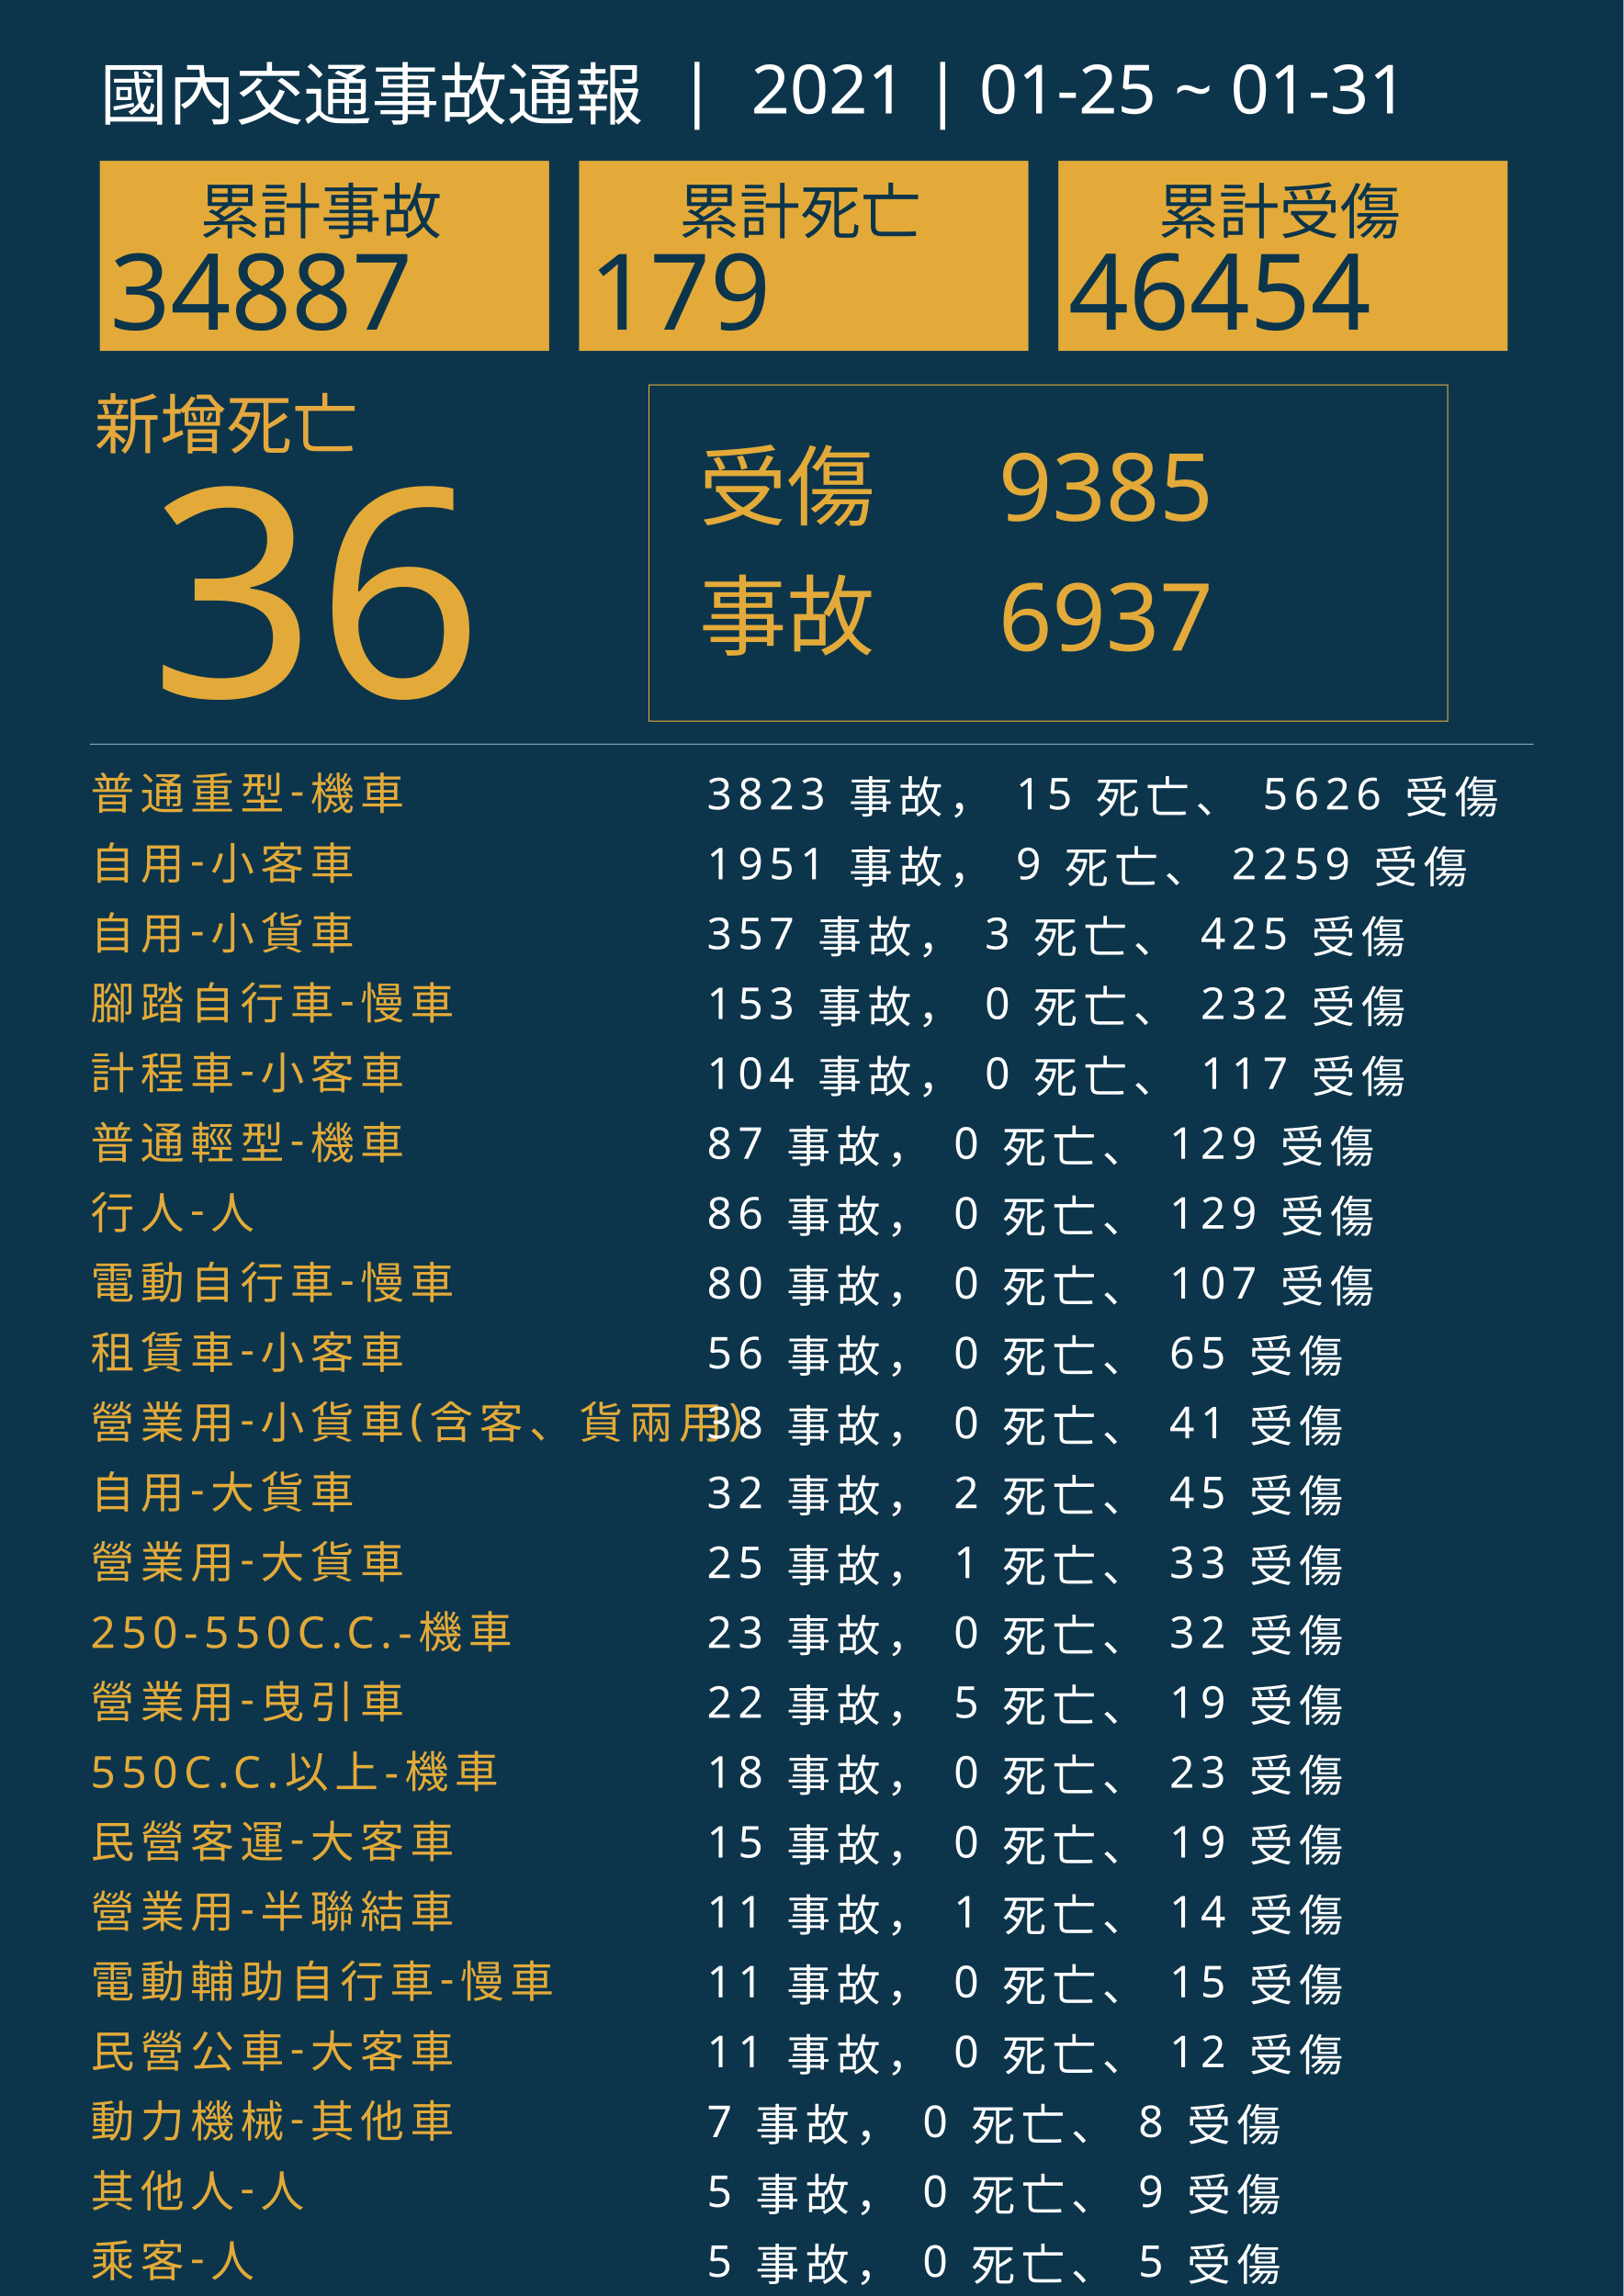
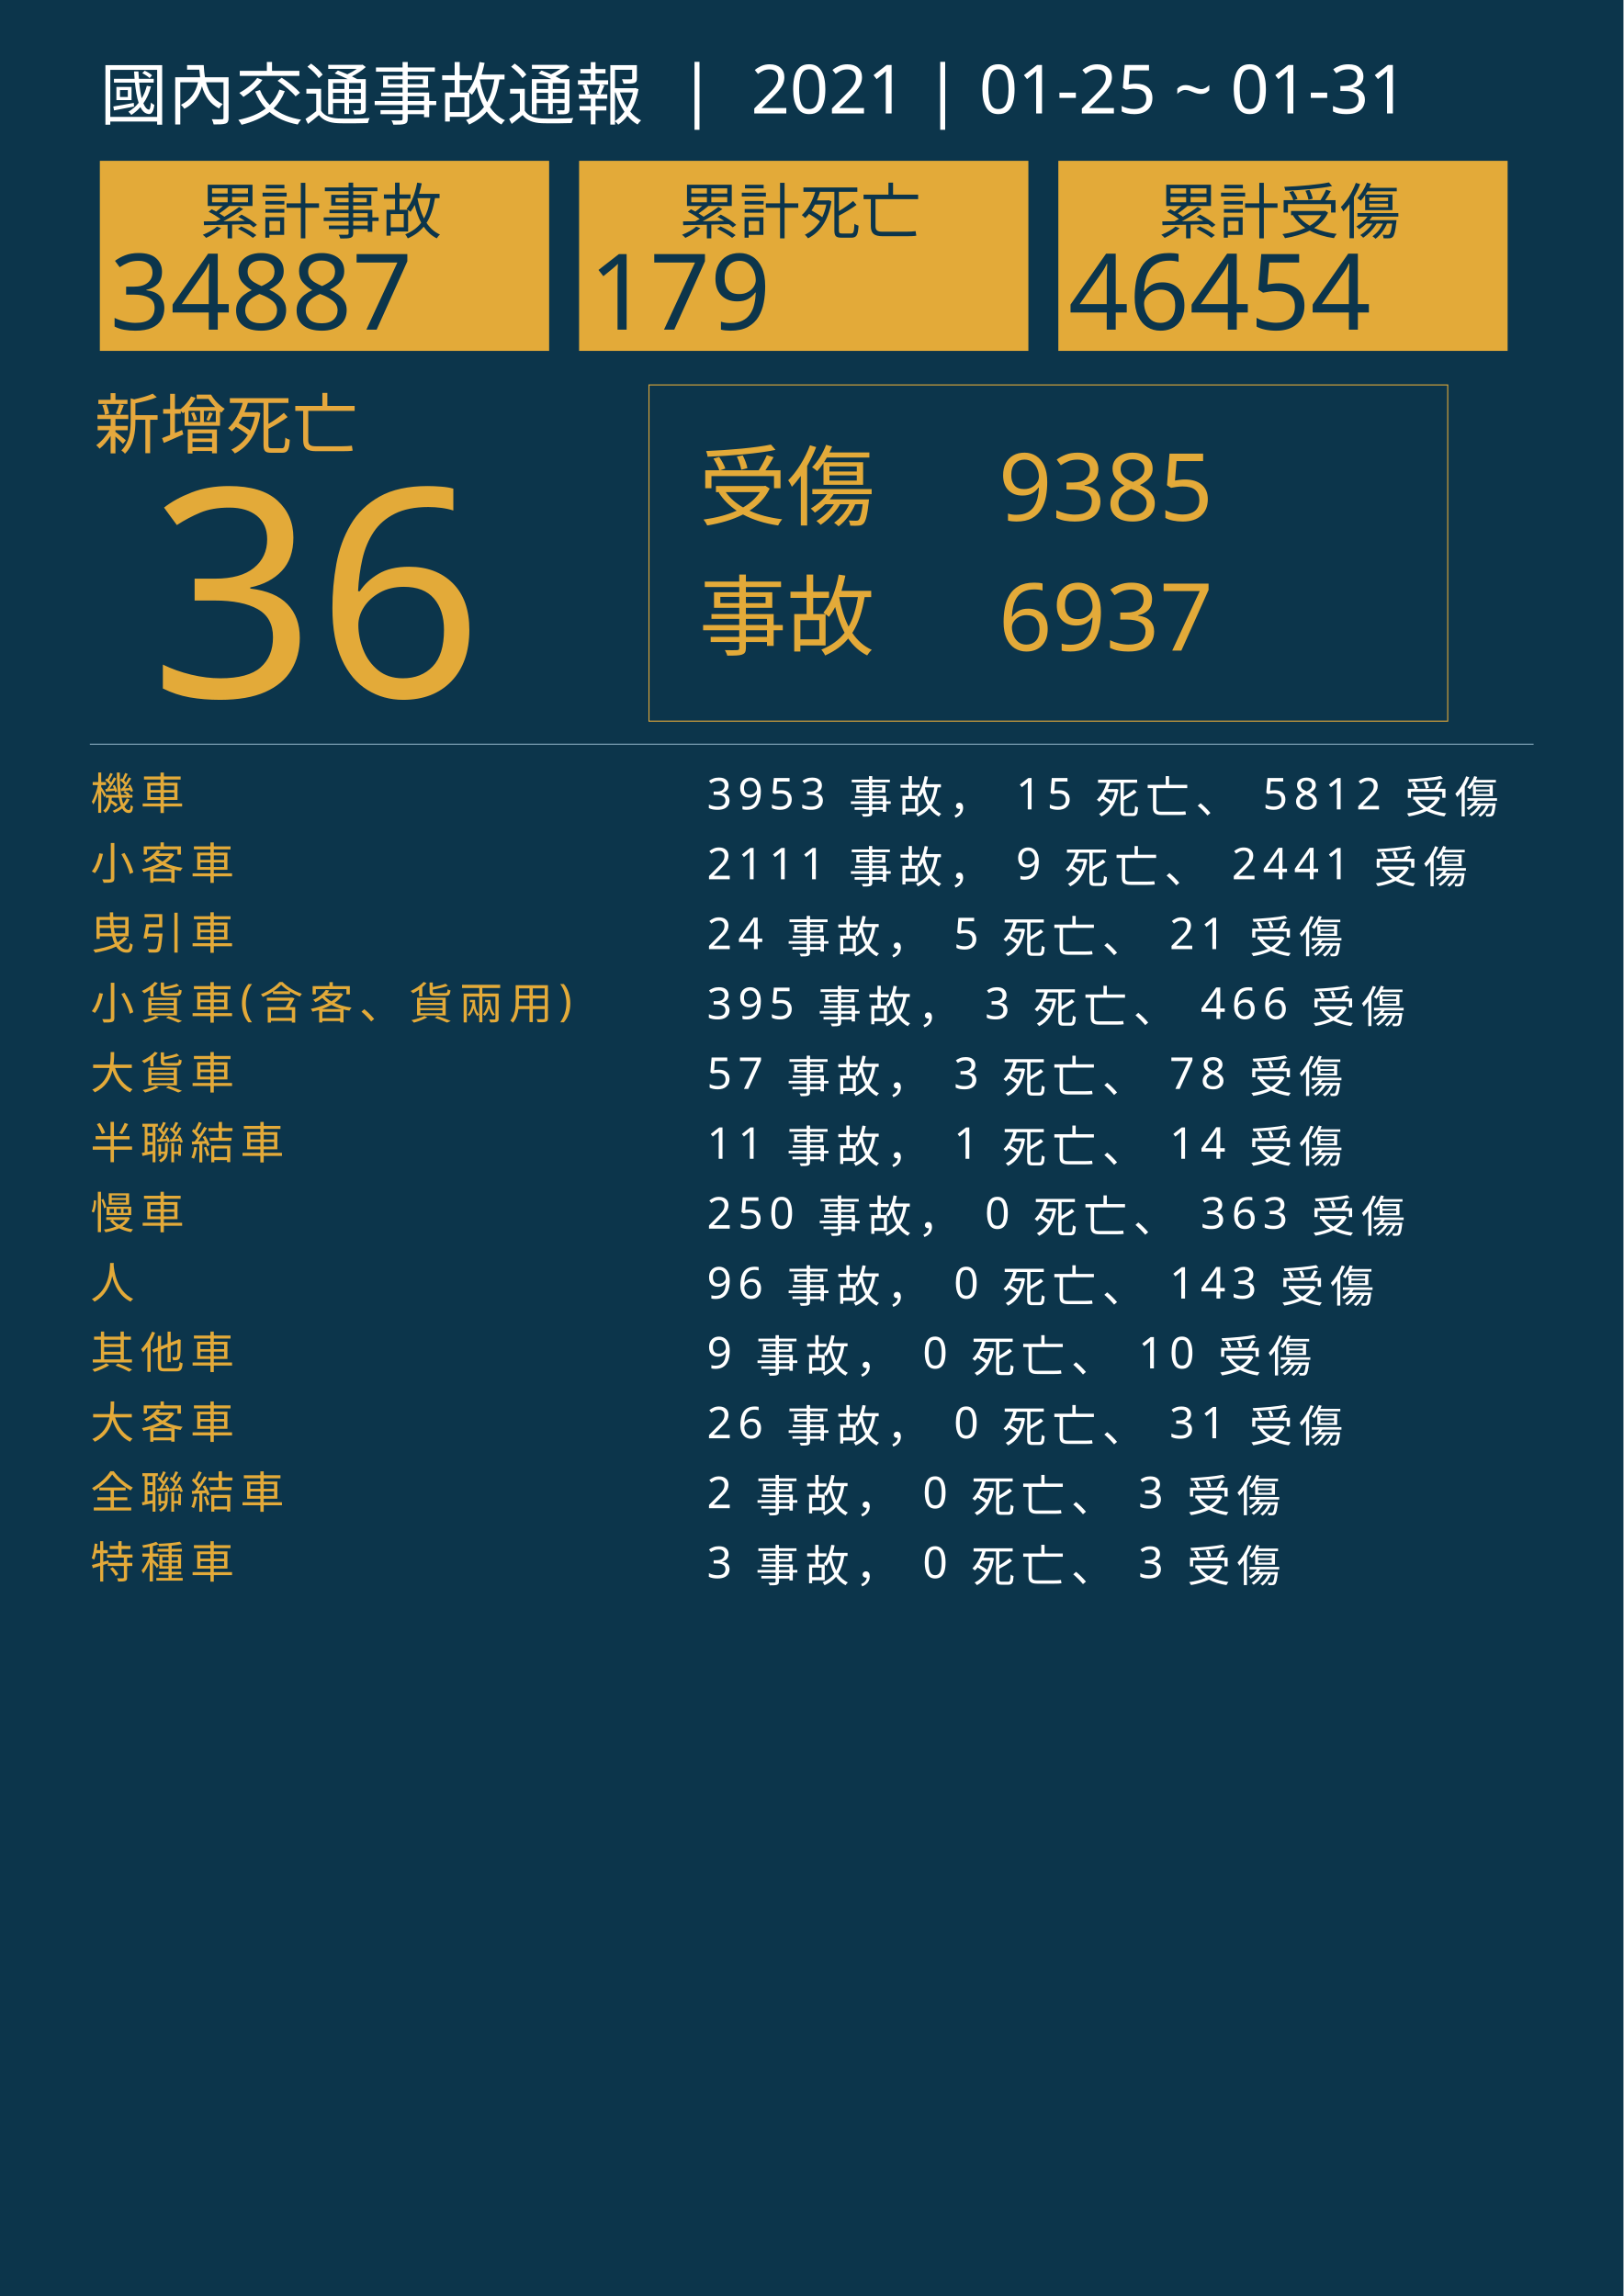
<svg xmlns="http://www.w3.org/2000/svg" version="1.1" id="圖層_1" x="0px" y="0px" viewBox="0 0 1626 2300" style="enable-background:new 0 0 1626 2300;" xml:space="preserve">
  <style type="text/css">
	.st0{fill:#0C354B;}
	.st1{fill:#E5A83D;}
	.st2{font-family:'NotoSansCJKtc-Bold-B5pc-H';}
	.st3{font-size:66px;}
	.st4{fill:#E3AA39;}
	.st5{font-family:'Arial-BoldMT';}
	.st6{font-size:291.776px;}
	.st7{fill:none;stroke:#E3AA39;stroke-miterlimit:10;}
	.st8{font-family:'NotoSansCJKtc-Light-B5pc-H';}
	.st9{font-size:88px;}
	.st10{font-family:'NotoSansCJKtc-Medium-B5pc-H';}
	.st11{font-size:94px;}
	.st12{fill:none;stroke:#8AAFC1;stroke-miterlimit:10;}
	.st13{font-size:60.649px;}
	.st14{font-size:106px;}
	.st15{fill:none;}
	.st16{font-size:44px;}
	.st17{letter-spacing:6;}
	.st18{fill:#FFFFFF;}
	.st19{letter-spacing:1;}
	.st20{font-size:68px;}
</style>
  <rect class="st0" width="1626" height="2300" />
  <text transform="matrix(1 0 0 1 94.5001 449.017)" class="st1 st2 st3">新增死亡</text>
  <g>
    <text transform="matrix(1 0 0 1 150 698.1412)" class="st4 st5 st6">36</text>
  </g>
  <g>
    <rect x="650" y="385.6" class="st7" width="800" height="336.8" />
    <g>
      <text transform="matrix(1 0 0 1 700 519.593)" class="st4 st8 st9">受傷</text>
      <text transform="matrix(1 0 0 1 1000 521.5084)" class="st4 st10 st11">9385</text>
      <text transform="matrix(1 0 0 1 1000 651.7274)" class="st4 st10 st11">6937</text>
      <text transform="matrix(1 0 0 1 700 649.4965)" class="st4 st8 st9">事故</text>
    </g>
  </g>
  <line class="st12" x1="90" y1="745.5" x2="1536" y2="745.5" />
  <g>
    <g>
      <rect x="100" y="161.1" class="st4" width="450" height="190.4" />
      <g>
        <text transform="matrix(1 0 0 1 200 233.9079)" class="st0 st10 st13">累計事故</text>
        <g>
          <text transform="matrix(1 0 0 1 110 330.2121)" class="st0 st5 st14">34887</text>
        </g>
      </g>
    </g>
    <g>
      <rect x="580" y="161.1" class="st4" width="450" height="190.4" />
      <g>
        <text transform="matrix(1 0 0 1 680 233.908)" class="st0 st10 st13">累計死亡</text>
        <g>
          <text transform="matrix(1 0 0 1 590 330.2122)" class="st0 st5 st14">179</text>
        </g>
      </g>
    </g>
    <g>
      <rect x="1060" y="161.1" class="st4" width="450" height="190.4" />
      <g>
        <text transform="matrix(1 0 0 1 1160 233.908)" class="st0 st10 st13">累計受傷</text>
        <g>
          <text transform="matrix(1 0 0 1 1070 330.2122)" class="st0 st5 st14">46454</text>
        </g>
      </g>
    </g>
  </g>
  <rect x="90.6" y="772.1" class="st15" width="1141.8" height="314.8" />
  <text transform="matrix(1 0 0 1 90.5591 810.7965)">
-     <tspan x="0" y="0" class="st4 st10 st16 st17">普通重型-機車</tspan>
-     <tspan x="600" y="0" class="st18 st10 st16 st17"> 3823 事故， 15 死亡、 5626 受傷</tspan>
-     <tspan x="0" y="70" class="st4 st10 st16 st17">自用-小客車</tspan>
-     <tspan x="600" y="70" class="st18 st10 st16 st17"> 1951 事故， 9 死亡、 2259 受傷</tspan>
-     <tspan x="0" y="140" class="st4 st10 st16 st17">自用-小貨車</tspan>
-     <tspan x="600" y="140" class="st18 st10 st16 st17"> 357 事故， 3 死亡、 425 受傷</tspan>
-     <tspan x="0" y="210" class="st4 st10 st16 st17">腳踏自行車-慢車</tspan>
-     <tspan x="600" y="210" class="st18 st10 st16 st17"> 153 事故， 0 死亡、 232 受傷</tspan>
-     <tspan x="0" y="280" class="st4 st10 st16 st17">計程車-小客車</tspan>
-     <tspan x="600" y="280" class="st18 st10 st16 st17"> 104 事故， 0 死亡、 117 受傷</tspan>
-     <tspan x="0" y="350" class="st4 st10 st16 st17">普通輕型-機車</tspan>
-     <tspan x="600" y="350" class="st18 st10 st16 st17"> 87 事故， 0 死亡、 129 受傷</tspan>
-     <tspan x="0" y="420" class="st4 st10 st16 st17">行人-人</tspan>
-     <tspan x="600" y="420" class="st18 st10 st16 st17"> 86 事故， 0 死亡、 129 受傷</tspan>
-     <tspan x="0" y="490" class="st4 st10 st16 st17">電動自行車-慢車</tspan>
-     <tspan x="600" y="490" class="st18 st10 st16 st17"> 80 事故， 0 死亡、 107 受傷</tspan>
-     <tspan x="0" y="560" class="st4 st10 st16 st17">租賃車-小客車</tspan>
-     <tspan x="600" y="560" class="st18 st10 st16 st17"> 56 事故， 0 死亡、 65 受傷</tspan>
-     <tspan x="0" y="630" class="st4 st10 st16 st17">營業用-小貨車(含客、貨兩用)</tspan>
-     <tspan x="600" y="630" class="st18 st10 st16 st17"> 38 事故， 0 死亡、 41 受傷</tspan>
-     <tspan x="0" y="700" class="st4 st10 st16 st17">自用-大貨車</tspan>
-     <tspan x="600" y="700" class="st18 st10 st16 st17"> 32 事故， 2 死亡、 45 受傷</tspan>
-     <tspan x="0" y="770" class="st4 st10 st16 st17">營業用-大貨車</tspan>
-     <tspan x="600" y="770" class="st18 st10 st16 st17"> 25 事故， 1 死亡、 33 受傷</tspan>
-     <tspan x="0" y="840" class="st4 st10 st16 st17">250-550C.C.-機車</tspan>
-     <tspan x="600" y="840" class="st18 st10 st16 st17"> 23 事故， 0 死亡、 32 受傷</tspan>
-     <tspan x="0" y="910" class="st4 st10 st16 st17">營業用-曳引車</tspan>
-     <tspan x="600" y="910" class="st18 st10 st16 st17"> 22 事故， 5 死亡、 19 受傷</tspan>
-     <tspan x="0" y="980" class="st4 st10 st16 st17">550C.C.以上-機車</tspan>
-     <tspan x="600" y="980" class="st18 st10 st16 st17"> 18 事故， 0 死亡、 23 受傷</tspan>
-     <tspan x="0" y="1050" class="st4 st10 st16 st17">民營客運-大客車</tspan>
-     <tspan x="600" y="1050" class="st18 st10 st16 st17"> 15 事故， 0 死亡、 19 受傷</tspan>
-     <tspan x="0" y="1120" class="st4 st10 st16 st17">營業用-半聯結車</tspan>
-     <tspan x="600" y="1120" class="st18 st10 st16 st17"> 11 事故， 1 死亡、 14 受傷</tspan>
-     <tspan x="0" y="1190" class="st4 st10 st16 st17">電動輔助自行車-慢車</tspan>
-     <tspan x="600" y="1190" class="st18 st10 st16 st17"> 11 事故， 0 死亡、 15 受傷</tspan>
-     <tspan x="0" y="1260" class="st4 st10 st16 st17">民營公車-大客車</tspan>
-     <tspan x="600" y="1260" class="st18 st10 st16 st17"> 11 事故， 0 死亡、 12 受傷</tspan>
-     <tspan x="0" y="1330" class="st4 st10 st16 st17">動力機械-其他車</tspan>
-     <tspan x="600" y="1330" class="st18 st10 st16 st17"> 7 事故， 0 死亡、 8 受傷</tspan>
-     <tspan x="0" y="1400" class="st4 st10 st16 st17">其他人-人</tspan>
-     <tspan x="600" y="1400" class="st18 st10 st16 st17"> 5 事故， 0 死亡、 9 受傷</tspan>
-     <tspan x="0" y="1470" class="st4 st10 st16 st17">乘客-人</tspan>
-     <tspan x="600" y="1470" class="st18 st10 st16 st17"> 5 事故， 0 死亡、 5 受傷</tspan>
-     <tspan x="0" y="1540" class="st4 st10 st16 st17">人力車-慢車</tspan>
-     <tspan x="600" y="1540" class="st18 st10 st16 st17"> 3 事故， 0 死亡、 5 受傷</tspan>
-     <tspan x="0" y="1610" class="st4 st10 st16 st17">其他慢車-慢車</tspan>
-     <tspan x="600" y="1610" class="st18 st10 st16 st17"> 3 事故， 0 死亡、 4 受傷</tspan>
-     <tspan x="0" y="1680" class="st4 st10 st16 st17">警備車-特種車</tspan>
-     <tspan x="600" y="1680" class="st18 st10 st16 st17"> 2 事故， 0 死亡、 2 受傷</tspan>
-     <tspan x="0" y="1750" class="st4 st10 st16 st17">營業用-全聯結車</tspan>
-     <tspan x="600" y="1750" class="st18 st10 st16 st17"> 2 事故， 0 死亡、 3 受傷</tspan>
-     <tspan x="0" y="1820" class="st4 st10 st16 st17">小型輕型-機車</tspan>
-     <tspan x="600" y="1820" class="st18 st10 st16 st17"> 2 事故， 0 死亡、 2 受傷</tspan>
-     <tspan x="0" y="1890" class="st4 st10 st16 st17">自用-曳引車</tspan>
-     <tspan x="600" y="1890" class="st18 st10 st16 st17"> 2 事故， 0 死亡、 2 受傷</tspan>
-     <tspan x="0" y="1960" class="st4 st10 st16 st17">其他車-其他車</tspan>
-     <tspan x="600" y="1960" class="st18 st10 st16 st17"> 1 事故， 0 死亡、 1 受傷</tspan>
-     <tspan x="0" y="2030" class="st4 st10 st16 st17">農耕用車-其他車</tspan>
-     <tspan x="600" y="2030" class="st18 st10 st16 st17"> 1 事故， 0 死亡、 1 受傷</tspan>
-     <tspan x="0" y="2100" class="st4 st10 st16 st17">救護車-特種車</tspan>
-     <tspan x="600" y="2100" class="st18 st10 st16 st17"> 1 事故， 0 死亡、 1 受傷</tspan>
+     <tspan x="0" y="0" class="st4 st10 st16 st17">機車</tspan>
+     <tspan x="600" y="0" class="st18 st10 st16 st17"> 3953 事故， 15 死亡、 5812 受傷</tspan>
+     <tspan x="0" y="70" class="st4 st10 st16 st17">小客車</tspan>
+     <tspan x="600" y="70" class="st18 st10 st16 st17"> 2111 事故， 9 死亡、 2441 受傷</tspan>
+     <tspan x="0" y="140" class="st4 st10 st16 st17">曳引車</tspan>
+     <tspan x="600" y="140" class="st18 st10 st16 st17"> 24 事故， 5 死亡、 21 受傷</tspan>
+     <tspan x="0" y="210" class="st4 st10 st16 st17">小貨車(含客、貨兩用)</tspan>
+     <tspan x="600" y="210" class="st18 st10 st16 st17"> 395 事故， 3 死亡、 466 受傷</tspan>
+     <tspan x="0" y="280" class="st4 st10 st16 st17">大貨車</tspan>
+     <tspan x="600" y="280" class="st18 st10 st16 st17"> 57 事故， 3 死亡、 78 受傷</tspan>
+     <tspan x="0" y="350" class="st4 st10 st16 st17">半聯結車</tspan>
+     <tspan x="600" y="350" class="st18 st10 st16 st17"> 11 事故， 1 死亡、 14 受傷</tspan>
+     <tspan x="0" y="420" class="st4 st10 st16 st17">慢車</tspan>
+     <tspan x="600" y="420" class="st18 st10 st16 st17"> 250 事故， 0 死亡、 363 受傷</tspan>
+     <tspan x="0" y="490" class="st4 st10 st16 st17">人</tspan>
+     <tspan x="600" y="490" class="st18 st10 st16 st17"> 96 事故， 0 死亡、 143 受傷</tspan>
+     <tspan x="0" y="560" class="st4 st10 st16 st17">其他車</tspan>
+     <tspan x="600" y="560" class="st18 st10 st16 st17"> 9 事故， 0 死亡、 10 受傷</tspan>
+     <tspan x="0" y="630" class="st4 st10 st16 st17">大客車</tspan>
+     <tspan x="600" y="630" class="st18 st10 st16 st17"> 26 事故， 0 死亡、 31 受傷</tspan>
+     <tspan x="0" y="700" class="st4 st10 st16 st17">全聯結車</tspan>
+     <tspan x="600" y="700" class="st18 st10 st16 st17"> 2 事故， 0 死亡、 3 受傷</tspan>
+     <tspan x="0" y="770" class="st4 st10 st16 st17">特種車</tspan>
+     <tspan x="600" y="770" class="st18 st10 st16 st17"> 3 事故， 0 死亡、 3 受傷</tspan>
  </text>
  <text transform="matrix(1 0 0 1 100 119.2712)" class="st18 st8 st20">國內交通事故通報  |  2021 | 01-25 ~ 01-31</text>
</svg>
